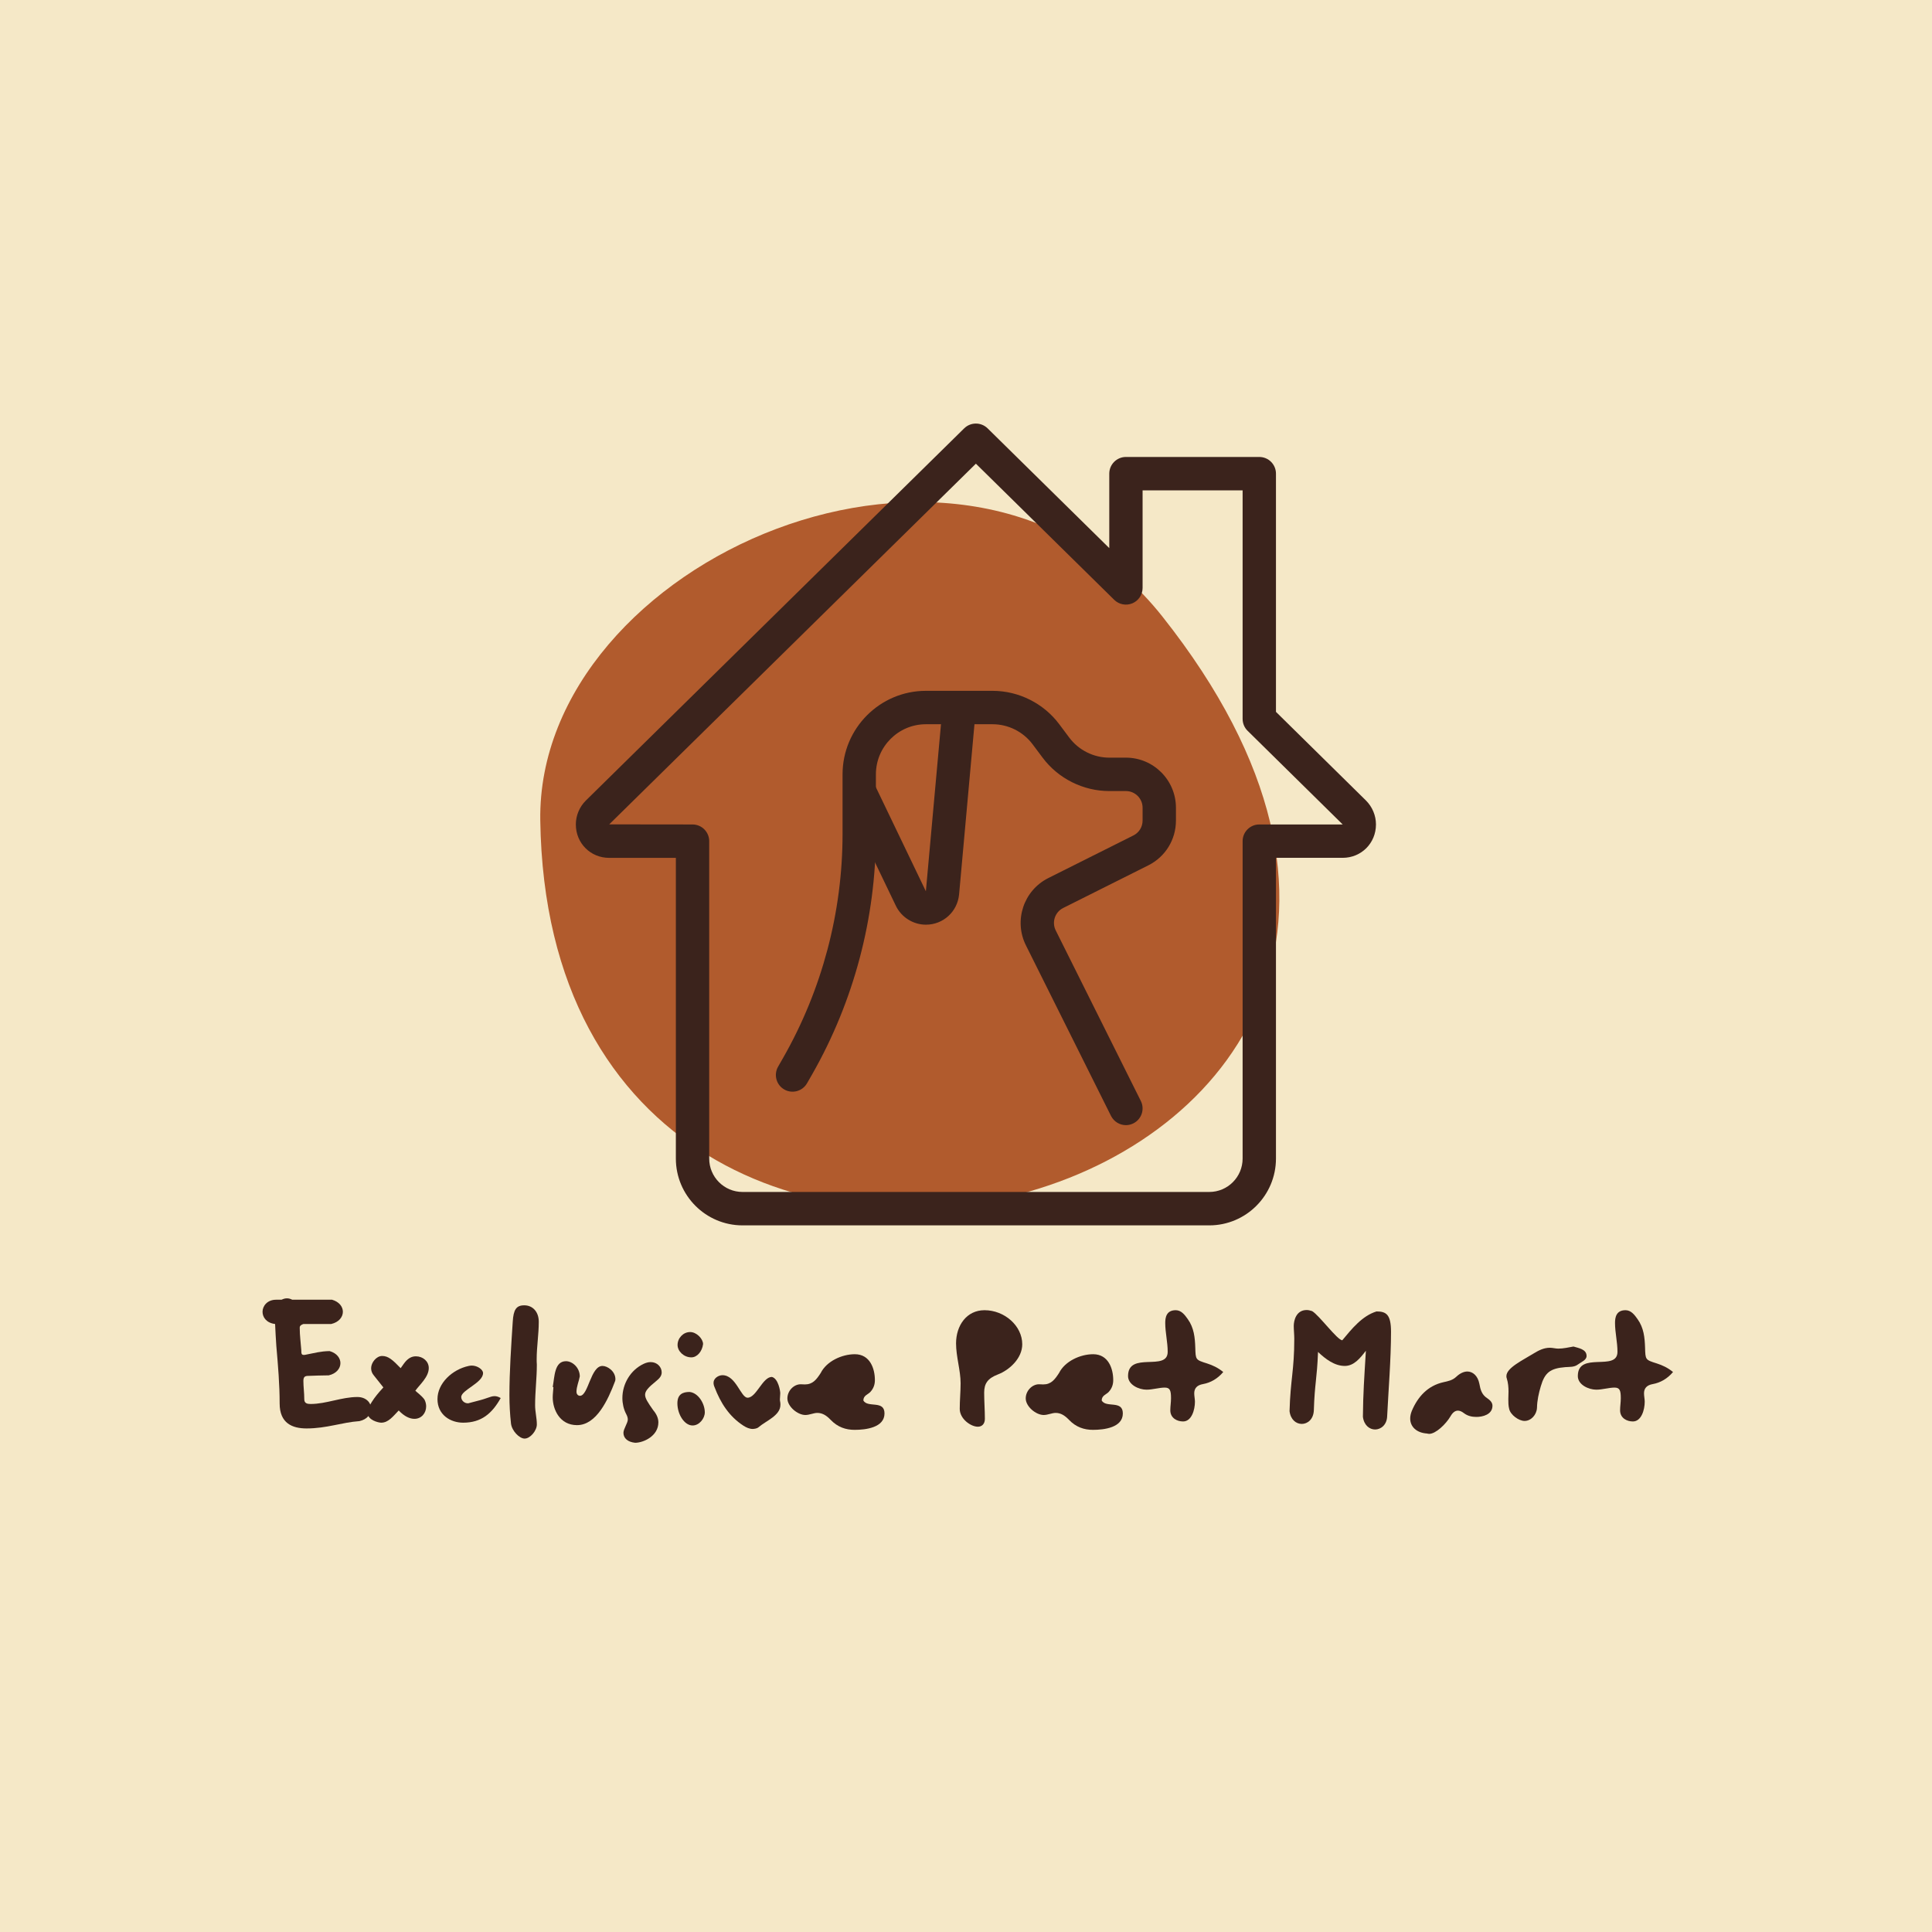
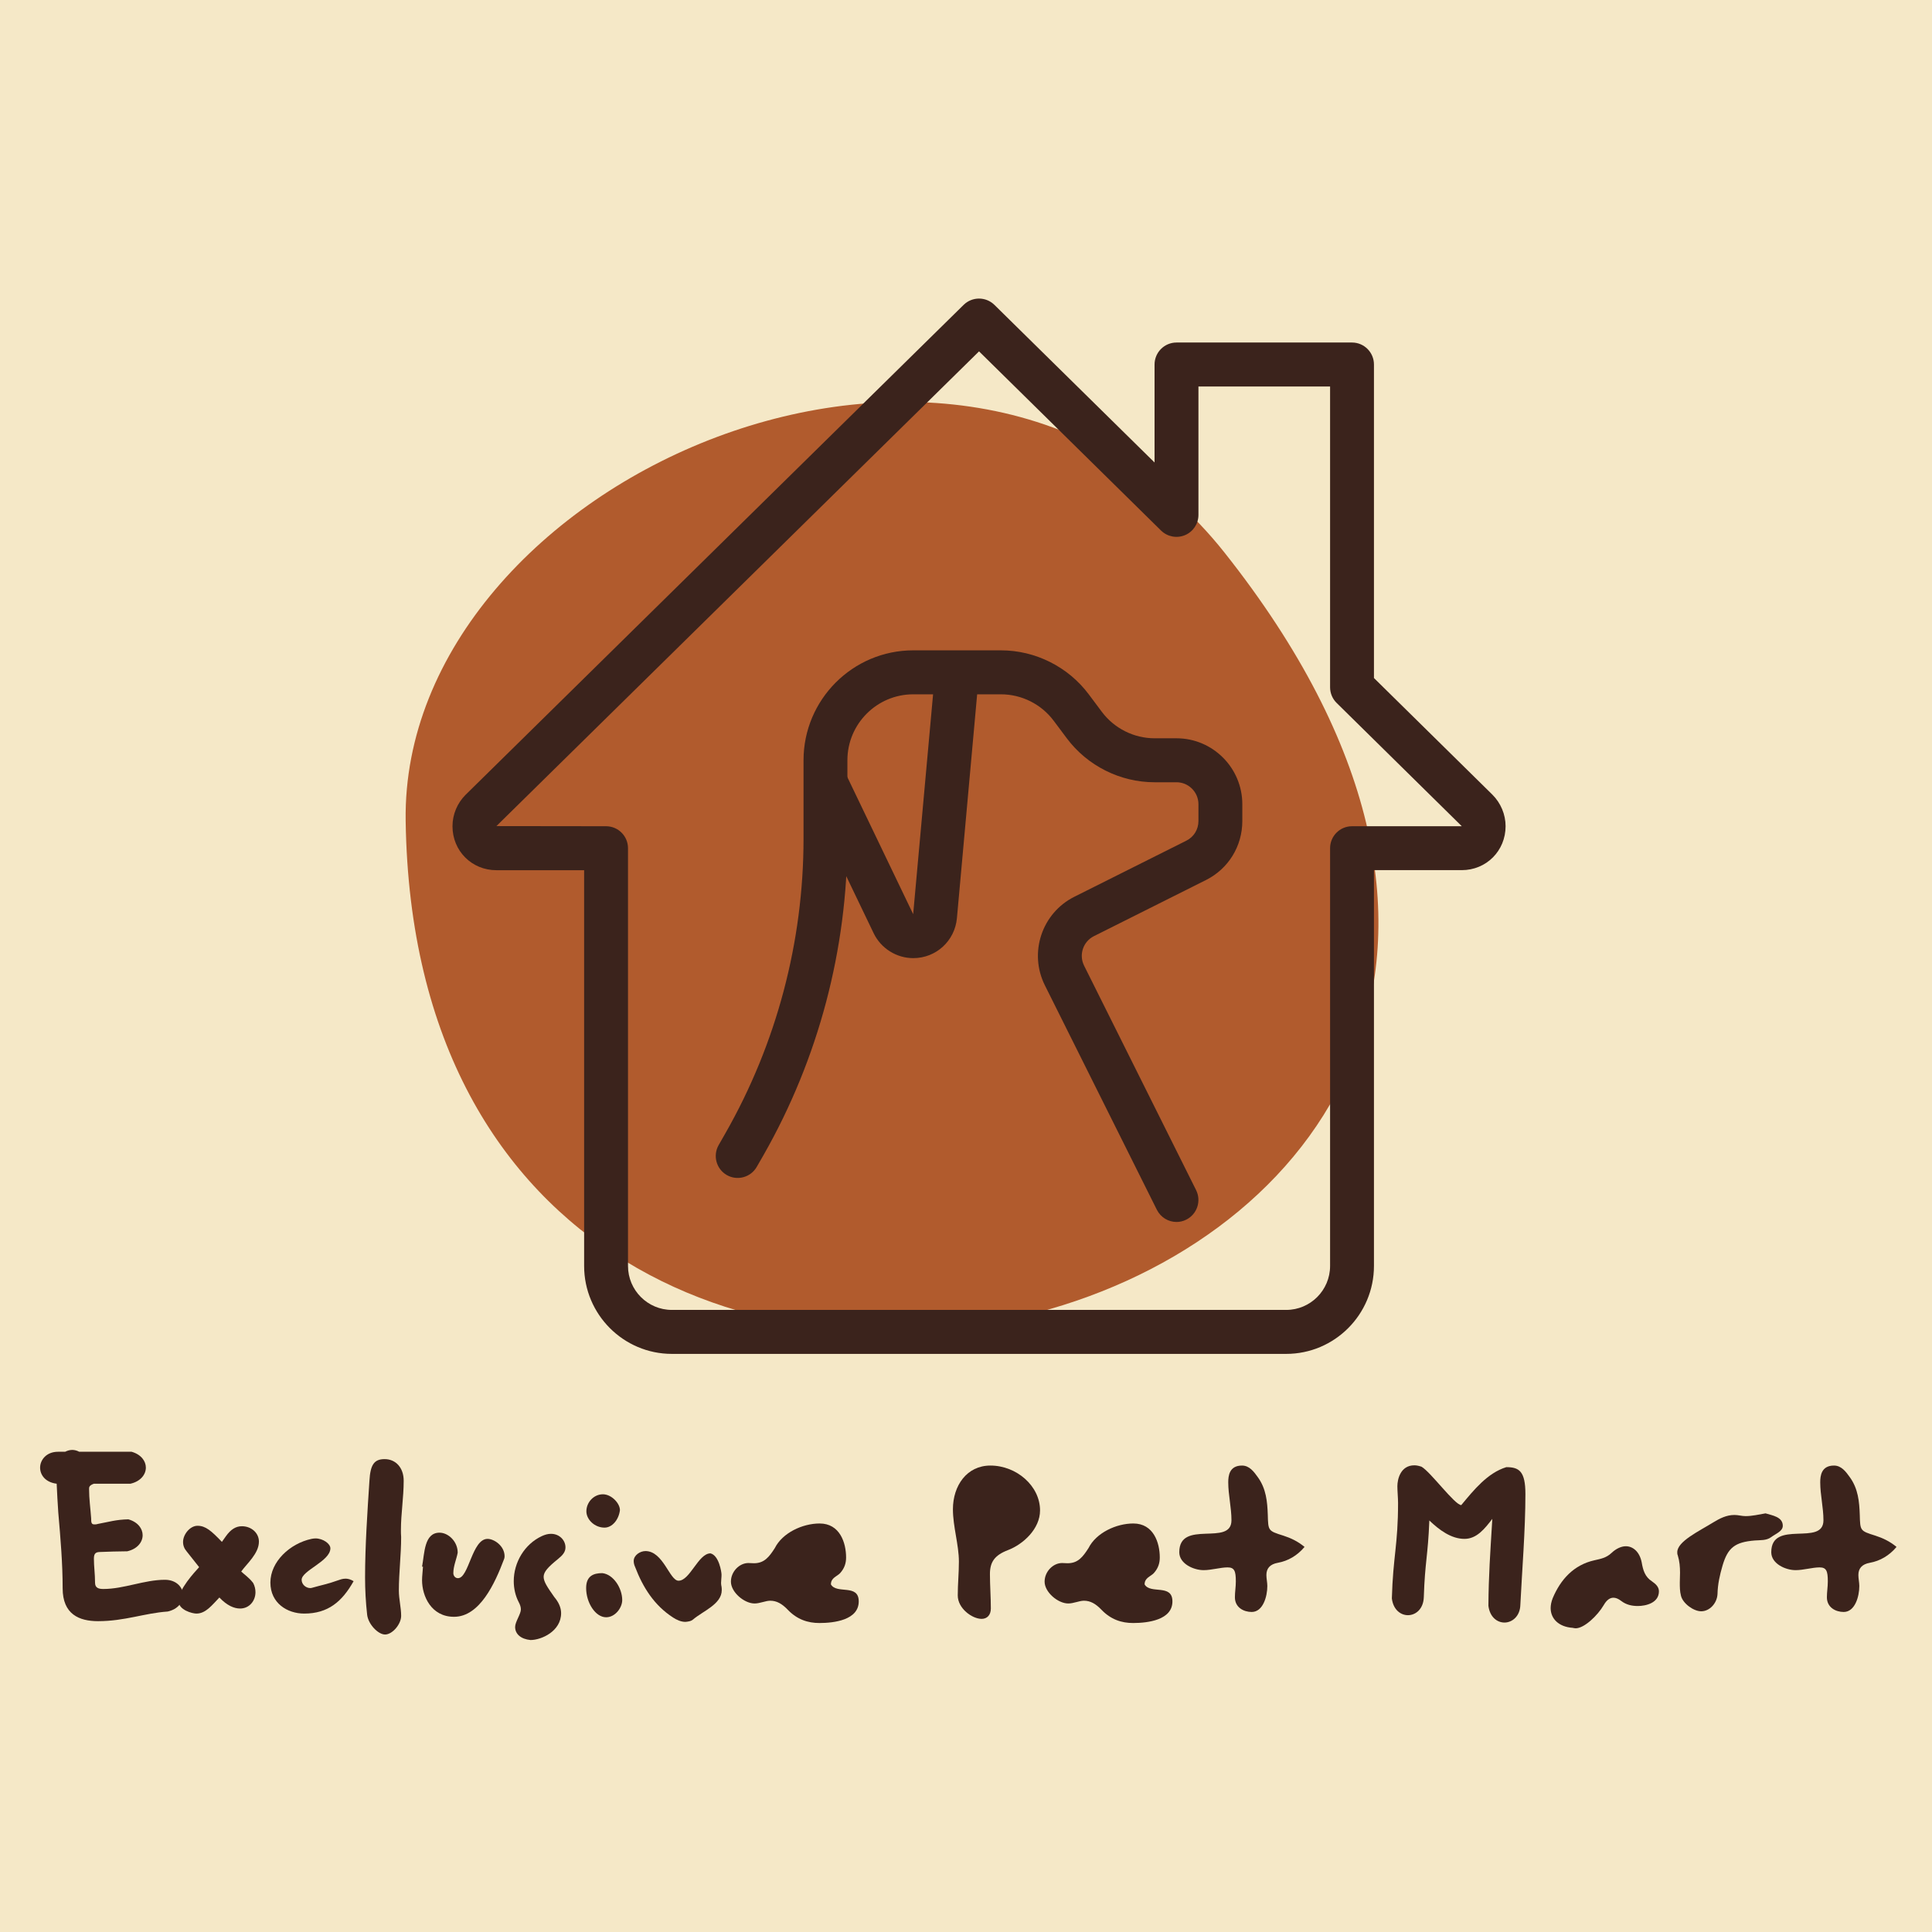
<svg xmlns="http://www.w3.org/2000/svg" xmlns:xlink="http://www.w3.org/1999/xlink" width="375pt" height="375pt" viewBox="0 0 375 375" version="1.2">
  <defs>
    <g>
      <symbol overflow="visible" id="glyph0-0">
-         <path style="stroke:none;" d="M 3.355 -15.762 C 3.695 -11.863 4 -8.238 4 -4.578 C 4 -0.746 6.441 0.27 9.223 0.27 C 13.152 0.27 16.07 -0.914 19.492 -1.152 C 21.02 -1.492 21.766 -2.543 21.766 -3.559 C 21.766 -4.68 20.816 -5.832 19.086 -5.832 C 16.035 -5.832 13.051 -4.477 10 -4.477 C 9.355 -4.477 8.781 -4.609 8.781 -5.391 C 8.781 -6.68 8.609 -7.797 8.609 -8.949 C 8.609 -9.762 8.914 -9.934 9.594 -9.934 C 10.949 -10 11.898 -10 13.527 -10.035 C 15.02 -10.375 15.797 -11.391 15.797 -12.406 C 15.797 -13.355 15.121 -14.34 13.695 -14.746 C 11.863 -14.711 10.848 -14.375 9.188 -14.07 C 8.984 -14 8.812 -14 8.68 -14 C 8.238 -14 8.203 -14.273 8.203 -14.914 C 8.102 -16.375 7.898 -17.73 7.898 -19.254 C 7.898 -19.492 7.934 -19.766 8.609 -20 L 14 -20 C 15.492 -20.34 16.273 -21.355 16.273 -22.375 C 16.273 -23.324 15.594 -24.305 14.172 -24.715 L 6.441 -24.715 C 6.137 -24.883 5.762 -24.984 5.426 -24.984 C 5.051 -24.984 4.711 -24.883 4.375 -24.715 L 3.32 -24.715 C 1.559 -24.715 0.68 -23.457 0.68 -22.375 C 0.68 -21.289 1.457 -20.203 3.117 -20 C 3.188 -18.578 3.254 -17.152 3.355 -15.762 Z M 3.355 -15.762 " />
+         <path style="stroke:none;" d="M 4.418 -20.746 C 4.863 -15.617 5.266 -10.844 5.266 -6.023 C 5.266 -0.98 8.477 0.355 12.137 0.355 C 17.312 0.355 21.148 -1.203 25.656 -1.516 C 27.664 -1.965 28.645 -3.348 28.645 -4.684 C 28.645 -6.156 27.395 -7.676 25.121 -7.676 C 21.105 -7.676 17.18 -5.891 13.164 -5.891 C 12.316 -5.891 11.555 -6.066 11.555 -7.094 C 11.555 -8.789 11.332 -10.262 11.332 -11.777 C 11.332 -12.852 11.734 -13.074 12.625 -13.074 C 14.41 -13.164 15.66 -13.164 17.801 -13.207 C 19.766 -13.652 20.793 -14.992 20.793 -16.332 C 20.793 -17.578 19.898 -18.875 18.027 -19.41 C 15.617 -19.363 14.277 -18.918 12.09 -18.516 C 11.824 -18.426 11.602 -18.426 11.422 -18.426 C 10.844 -18.426 10.797 -18.785 10.797 -19.633 C 10.664 -21.551 10.395 -23.336 10.395 -25.344 C 10.395 -25.656 10.441 -26.012 11.332 -26.324 L 18.426 -26.324 C 20.391 -26.77 21.418 -28.109 21.418 -29.449 C 21.418 -30.695 20.523 -31.992 18.648 -32.527 L 8.477 -32.527 C 8.074 -32.75 7.586 -32.883 7.141 -32.883 C 6.648 -32.883 6.203 -32.75 5.754 -32.527 L 4.371 -32.527 C 2.051 -32.527 0.891 -30.875 0.891 -29.449 C 0.891 -28.02 1.918 -26.594 4.105 -26.324 C 4.195 -24.449 4.285 -22.578 4.418 -20.746 Z M 4.418 -20.746 " />
      </symbol>
      <symbol overflow="visible" id="glyph0-1">
-         <path style="stroke:none;" d="M 11.695 -5.355 C 11.086 -6.168 10.305 -6.68 9.934 -7.051 C 10.746 -8.203 12.543 -9.695 12.543 -11.457 C 12.543 -12.746 11.426 -13.73 10.035 -13.73 C 9.152 -13.73 8.406 -13.289 7.66 -12.238 L 7.086 -11.426 C 5.527 -13.051 4.68 -13.797 3.492 -13.797 C 2.371 -13.797 1.355 -12.508 1.355 -11.426 C 1.355 -10.883 1.527 -10.441 1.898 -10 L 3.73 -7.695 C 3.051 -6.949 0.68 -4.406 0.68 -2.746 C 0.68 -1.355 2.746 -0.848 3.32 -0.848 C 4.711 -0.848 5.629 -2.102 6.711 -3.219 C 7.832 -2.035 8.883 -1.594 9.762 -1.594 C 11.121 -1.594 12.035 -2.711 12.035 -4 C 12.035 -4.441 11.934 -4.914 11.695 -5.355 Z M 11.695 -5.355 " />
+         <path style="stroke:none;" d="M 15.395 -7.051 C 14.59 -8.121 13.562 -8.789 13.074 -9.281 C 14.145 -10.797 16.508 -12.762 16.508 -15.082 C 16.508 -16.777 15.035 -18.07 13.207 -18.07 C 12.047 -18.07 11.066 -17.492 10.082 -16.105 L 9.324 -15.035 C 7.273 -17.18 6.156 -18.16 4.594 -18.16 C 3.125 -18.16 1.785 -16.465 1.785 -15.035 C 1.785 -14.324 2.008 -13.742 2.5 -13.164 L 4.906 -10.129 C 4.016 -9.148 0.891 -5.801 0.891 -3.613 C 0.891 -1.785 3.613 -1.117 4.371 -1.117 C 6.203 -1.117 7.406 -2.766 8.836 -4.238 C 10.309 -2.676 11.691 -2.098 12.852 -2.098 C 14.633 -2.098 15.84 -3.57 15.84 -5.266 C 15.84 -5.844 15.707 -6.469 15.395 -7.051 Z M 15.395 -7.051 " />
      </symbol>
      <symbol overflow="visible" id="glyph0-2">
-         <path style="stroke:none;" d="M 13.289 -5.629 C 12.848 -5.898 12.441 -6 12.102 -6 C 11.629 -6 11.223 -5.832 10.812 -5.695 C 9.629 -5.254 8.441 -5.016 7.254 -4.68 C 7.152 -4.645 7.016 -4.609 6.914 -4.609 C 6.238 -4.609 5.629 -5.152 5.629 -5.832 C 5.629 -7.188 9.863 -8.578 9.863 -10.477 C 9.863 -11.152 8.781 -11.934 7.66 -11.934 C 7.457 -11.934 7.289 -11.898 7.086 -11.863 C 3.898 -11.188 1.016 -8.508 1.016 -5.426 C 1.016 -2.371 3.527 -0.848 6 -0.848 C 9.527 -0.848 11.594 -2.609 13.289 -5.629 Z M 13.289 -5.629 " />
+         <path style="stroke:none;" d="M 17.492 -7.406 C 16.91 -7.762 16.375 -7.898 15.93 -7.898 C 15.305 -7.898 14.77 -7.676 14.234 -7.496 C 12.672 -6.914 11.109 -6.602 9.547 -6.156 C 9.414 -6.113 9.234 -6.066 9.102 -6.066 C 8.211 -6.066 7.406 -6.781 7.406 -7.676 C 7.406 -9.461 12.984 -11.289 12.984 -13.785 C 12.984 -14.68 11.555 -15.707 10.082 -15.707 C 9.816 -15.707 9.594 -15.66 9.324 -15.617 C 5.133 -14.723 1.34 -11.199 1.34 -7.141 C 1.34 -3.125 4.641 -1.117 7.898 -1.117 C 12.539 -1.117 15.258 -3.438 17.492 -7.406 Z M 17.492 -7.406 " />
      </symbol>
      <symbol overflow="visible" id="glyph0-3">
-         <path style="stroke:none;" d="M 7.016 -12.137 C 6.984 -12.477 6.984 -12.848 6.984 -13.188 C 6.984 -15.559 7.391 -17.969 7.391 -20.441 C 7.391 -22.34 6.238 -23.629 4.578 -23.629 C 3.016 -23.629 2.477 -22.781 2.34 -20.441 C 2.035 -15.797 1.695 -10.781 1.695 -6.168 C 1.695 -4.34 1.797 -2.508 2 -0.68 C 2.168 0.746 3.629 2.238 4.645 2.238 C 5.73 2.238 7.016 0.711 7.016 -0.508 C 7.016 -1.73 6.68 -2.984 6.68 -4.238 C 6.68 -6.883 7.016 -9.492 7.016 -12.137 Z M 7.016 -12.137 " />
+         <path style="stroke:none;" d="M 9.234 -15.973 C 9.191 -16.418 9.191 -16.91 9.191 -17.355 C 9.191 -20.48 9.727 -23.648 9.727 -26.906 C 9.727 -29.402 8.211 -31.098 6.023 -31.098 C 3.973 -31.098 3.258 -29.984 3.078 -26.906 C 2.676 -20.793 2.23 -14.188 2.23 -8.121 C 2.23 -5.711 2.363 -3.301 2.633 -0.891 C 2.855 0.98 4.773 2.945 6.113 2.945 C 7.539 2.945 9.234 0.938 9.234 -0.668 C 9.234 -2.277 8.789 -3.926 8.789 -5.578 C 8.789 -9.059 9.234 -12.492 9.234 -15.973 Z M 9.234 -15.973 " />
      </symbol>
      <symbol overflow="visible" id="glyph0-4">
-         <path style="stroke:none;" d="M 1.695 -7.762 C 1.797 -7.762 1.832 -7.762 1.832 -7.762 C 1.797 -7.086 1.695 -6.406 1.695 -5.762 C 1.695 -3.426 3.051 -0.371 6.406 -0.371 C 10.203 -0.371 12.441 -5.324 13.762 -8.812 C 13.832 -8.949 13.863 -9.117 13.863 -9.289 C 13.863 -10.848 12.305 -11.863 11.355 -11.863 C 9.051 -11.863 8.609 -6.066 6.984 -6.066 C 6.543 -6.066 6.305 -6.477 6.305 -6.812 C 6.305 -7.863 6.781 -8.883 6.949 -9.832 C 6.949 -11.492 5.559 -12.781 4.27 -12.781 C 2 -12.781 2.066 -9.762 1.695 -7.762 Z M 1.695 -7.762 " />
+         <path style="stroke:none;" d="M 2.23 -10.219 C 2.363 -10.219 2.41 -10.219 2.41 -10.219 C 2.363 -9.324 2.23 -8.434 2.23 -7.586 C 2.23 -4.508 4.016 -0.492 8.434 -0.492 C 13.43 -0.492 16.375 -7.004 18.113 -11.602 C 18.203 -11.777 18.25 -12.004 18.25 -12.227 C 18.25 -14.277 16.195 -15.617 14.945 -15.617 C 11.914 -15.617 11.332 -7.988 9.191 -7.988 C 8.609 -7.988 8.301 -8.523 8.301 -8.969 C 8.301 -10.352 8.922 -11.691 9.148 -12.938 C 9.148 -15.125 7.316 -16.82 5.621 -16.82 C 2.633 -16.82 2.723 -12.852 2.23 -10.219 Z M 2.23 -10.219 " />
      </symbol>
      <symbol overflow="visible" id="glyph0-5">
-         <path style="stroke:none;" d="M 3.832 3.051 C 5.426 3.051 8.34 1.762 8.34 -0.914 C 8.34 -1.73 7.965 -2.543 7.355 -3.254 C 6.305 -4.746 5.762 -5.559 5.762 -6.273 C 5.762 -7.016 6.441 -7.73 7.863 -8.883 C 8.578 -9.457 8.984 -9.934 8.984 -10.609 C 8.984 -11.66 8.102 -12.609 6.848 -12.609 C 6.375 -12.609 5.934 -12.477 5.492 -12.273 C 2.949 -11.086 1.355 -8.406 1.355 -5.629 C 1.355 -4.578 1.594 -3.492 2.066 -2.578 C 2.305 -2.137 2.406 -1.797 2.406 -1.457 C 2.406 -0.781 1.559 0.371 1.559 1.117 C 1.559 2.168 2.406 2.914 3.832 3.051 Z M 3.832 3.051 " />
+         <path style="stroke:none;" d="M 5.043 4.016 C 7.141 4.016 10.977 2.32 10.977 -1.203 C 10.977 -2.277 10.484 -3.348 9.684 -4.285 C 8.301 -6.246 7.586 -7.316 7.586 -8.254 C 7.586 -9.234 8.477 -10.172 10.352 -11.691 C 11.289 -12.449 11.824 -13.074 11.824 -13.965 C 11.824 -15.348 10.664 -16.598 9.012 -16.598 C 8.387 -16.598 7.809 -16.418 7.227 -16.152 C 3.883 -14.59 1.785 -11.066 1.785 -7.406 C 1.785 -6.023 2.098 -4.594 2.723 -3.391 C 3.035 -2.812 3.168 -2.363 3.168 -1.918 C 3.168 -1.027 2.051 0.492 2.051 1.473 C 2.051 2.855 3.168 3.836 5.043 4.016 Z M 5.043 4.016 " />
      </symbol>
      <symbol overflow="visible" id="glyph0-6">
-         <path style="stroke:none;" d="M 4.066 -6.812 C 2.746 -6.812 1.695 -6.375 1.695 -4.609 C 1.695 -2.477 3.051 -0.305 4.645 -0.305 C 5.965 -0.305 7.016 -1.695 7.016 -2.848 C 7.016 -4.578 5.73 -6.645 4.066 -6.812 Z M 6.68 -16.102 C 6.68 -17.121 5.426 -18.441 4.168 -18.441 C 2.812 -18.441 1.73 -17.254 1.73 -15.934 C 1.73 -14.711 2.949 -13.527 4.406 -13.527 C 5.527 -13.527 6.508 -14.68 6.68 -16.102 Z M 6.68 -16.102 " />
+         <path style="stroke:none;" d="M 5.355 -8.969 C 3.613 -8.969 2.23 -8.387 2.23 -6.066 C 2.23 -3.258 4.016 -0.402 6.113 -0.402 C 7.852 -0.402 9.234 -2.23 9.234 -3.746 C 9.234 -6.023 7.539 -8.746 5.355 -8.969 Z M 8.789 -21.195 C 8.789 -22.531 7.141 -24.273 5.488 -24.273 C 3.703 -24.273 2.277 -22.711 2.277 -20.969 C 2.277 -19.363 3.883 -17.801 5.801 -17.801 C 7.273 -17.801 8.566 -19.32 8.789 -21.195 Z M 8.789 -21.195 " />
      </symbol>
      <symbol overflow="visible" id="glyph0-7">
-         <path style="stroke:none;" d="M 13.629 -4.812 C 13.594 -4.984 13.559 -5.152 13.559 -5.355 C 13.559 -5.73 13.629 -6.137 13.629 -6.578 C 13.629 -6.984 13.254 -9.426 12 -9.73 C 10.203 -9.73 8.984 -5.695 7.289 -5.695 C 5.965 -5.695 5.051 -10.066 2.406 -10.066 C 1.629 -10.066 0.68 -9.457 0.68 -8.609 C 0.68 -8.305 0.746 -8.035 0.883 -7.73 C 2.035 -4.711 3.695 -2.066 6.477 -0.27 C 7.051 0.102 7.66 0.371 8.305 0.371 C 8.645 0.34 9.117 0.305 9.457 0 C 10.883 -1.219 13.66 -2.238 13.66 -4.305 C 13.66 -4.477 13.66 -4.609 13.629 -4.812 Z M 13.629 -4.812 " />
+         <path style="stroke:none;" d="M 17.938 -6.336 C 17.891 -6.559 17.848 -6.781 17.848 -7.051 C 17.848 -7.539 17.938 -8.074 17.938 -8.656 C 17.938 -9.191 17.445 -12.402 15.793 -12.805 C 13.43 -12.805 11.824 -7.496 9.594 -7.496 C 7.852 -7.496 6.648 -13.25 3.168 -13.25 C 2.141 -13.25 0.891 -12.449 0.891 -11.332 C 0.891 -10.93 0.98 -10.574 1.16 -10.172 C 2.676 -6.203 4.863 -2.723 8.523 -0.355 C 9.281 0.133 10.082 0.492 10.93 0.492 C 11.379 0.445 12.004 0.402 12.449 0 C 14.324 -1.605 17.98 -2.945 17.98 -5.668 C 17.98 -5.891 17.98 -6.066 17.938 -6.336 Z M 17.938 -6.336 " />
      </symbol>
      <symbol overflow="visible" id="glyph0-8">
-         <path style="stroke:none;" d="M 14.746 -5.152 C 14.746 -6.137 15.629 -6.305 16.102 -6.812 C 16.781 -7.559 16.984 -8.34 16.984 -9.117 C 16.984 -11.289 16.07 -14.137 13.086 -14.137 C 10.543 -14.137 7.594 -12.746 6.477 -10.508 C 5.629 -9.188 4.914 -8.273 3.391 -8.273 C 3.152 -8.273 2.848 -8.305 2.578 -8.305 C 1.254 -8.305 0 -7.051 0 -5.559 C 0 -4 1.965 -2.34 3.492 -2.34 C 4.27 -2.34 5.117 -2.746 5.797 -2.746 C 6.746 -2.746 7.527 -2.305 8.375 -1.422 C 9.762 0.035 11.355 0.543 13.051 0.543 C 15.223 0.543 18.848 0.102 18.848 -2.645 C 18.848 -5.289 15.594 -3.66 14.746 -5.152 Z M 14.746 -5.152 " />
+         <path style="stroke:none;" d="M 19.41 -6.781 C 19.41 -8.074 20.57 -8.301 21.195 -8.969 C 22.086 -9.949 22.355 -10.977 22.355 -12.004 C 22.355 -14.859 21.148 -18.605 17.223 -18.605 C 13.875 -18.605 9.996 -16.777 8.523 -13.832 C 7.406 -12.09 6.469 -10.887 4.461 -10.887 C 4.148 -10.887 3.746 -10.93 3.391 -10.93 C 1.652 -10.93 0 -9.281 0 -7.316 C 0 -5.266 2.586 -3.078 4.594 -3.078 C 5.621 -3.078 6.738 -3.613 7.629 -3.613 C 8.879 -3.613 9.906 -3.035 11.02 -1.875 C 12.852 0.043 14.945 0.715 17.18 0.715 C 20.035 0.715 24.809 0.133 24.809 -3.48 C 24.809 -6.961 20.523 -4.82 19.41 -6.781 Z M 19.41 -6.781 " />
      </symbol>
      <symbol overflow="visible" id="glyph0-9">
        <path style="stroke:none;" d="" />
      </symbol>
      <symbol overflow="visible" id="glyph0-10">
-         <path style="stroke:none;" d="M 8.238 -22.68 C 4.746 -22.68 2.711 -19.695 2.711 -16.238 C 2.711 -13.66 3.594 -10.984 3.594 -8.508 C 3.594 -6.848 3.426 -5.188 3.426 -3.527 C 3.426 -1.594 5.559 -0.066 6.949 -0.066 C 7.73 -0.066 8.305 -0.609 8.305 -1.594 C 8.305 -3.254 8.168 -5.051 8.168 -6.68 C 8.168 -8.477 8.883 -9.457 10.812 -10.203 C 13.051 -11.051 15.559 -13.324 15.559 -16.07 C 15.559 -19.66 12.102 -22.68 8.238 -22.68 Z M 8.238 -22.68 " />
+         <path style="stroke:none;" d="M 10.844 -29.848 C 6.246 -29.848 3.57 -25.922 3.57 -21.371 C 3.57 -17.98 4.73 -14.457 4.73 -11.199 C 4.73 -9.012 4.508 -6.828 4.508 -4.641 C 4.508 -2.098 7.316 -0.09 9.148 -0.09 C 10.172 -0.09 10.93 -0.805 10.93 -2.098 C 10.93 -4.285 10.754 -6.648 10.754 -8.789 C 10.754 -11.156 11.691 -12.449 14.234 -13.43 C 17.18 -14.547 20.48 -17.535 20.48 -21.148 C 20.48 -25.879 15.93 -29.848 10.844 -29.848 Z M 10.844 -29.848 " />
      </symbol>
      <symbol overflow="visible" id="glyph0-11">
-         <path style="stroke:none;" d="M 18.477 -10.68 C 17.457 -11.527 16.406 -12 15.355 -12.34 C 13.086 -13.051 13.121 -13.051 13.051 -15.426 C 12.984 -17.355 12.812 -19.254 11.594 -20.949 C 11.016 -21.766 10.34 -22.68 9.254 -22.68 C 7.391 -22.68 7.219 -21.188 7.219 -20.203 C 7.219 -18.375 7.695 -16.477 7.695 -14.609 C 7.695 -10.68 0 -14.812 0 -9.898 C 0 -8.203 2.102 -7.254 3.594 -7.254 C 4.746 -7.254 6.066 -7.66 7.117 -7.66 C 8.137 -7.66 8.34 -7.117 8.34 -5.594 C 8.34 -4.781 8.203 -4.035 8.203 -3.254 C 8.203 -1.73 9.527 -1.086 10.68 -1.086 C 12.34 -1.086 12.984 -3.355 12.984 -4.914 C 12.984 -5.426 12.848 -6 12.848 -6.543 C 12.848 -7.527 13.391 -8.137 14.543 -8.34 C 16.035 -8.609 17.391 -9.391 18.477 -10.68 Z M 18.477 -10.68 " />
+         <path style="stroke:none;" d="M 24.316 -14.055 C 22.977 -15.172 21.594 -15.793 20.211 -16.242 C 17.223 -17.18 17.266 -17.18 17.18 -20.301 C 17.09 -22.844 16.867 -25.344 15.258 -27.574 C 14.5 -28.645 13.609 -29.848 12.18 -29.848 C 9.727 -29.848 9.504 -27.887 9.504 -26.594 C 9.504 -24.184 10.129 -21.684 10.129 -19.23 C 10.129 -14.055 0 -19.5 0 -13.027 C 0 -10.797 2.766 -9.547 4.73 -9.547 C 6.246 -9.547 7.988 -10.082 9.371 -10.082 C 10.707 -10.082 10.977 -9.371 10.977 -7.363 C 10.977 -6.293 10.797 -5.309 10.797 -4.285 C 10.797 -2.277 12.539 -1.43 14.055 -1.43 C 16.242 -1.43 17.09 -4.418 17.09 -6.469 C 17.09 -7.141 16.91 -7.898 16.91 -8.609 C 16.91 -9.906 17.625 -10.707 19.141 -10.977 C 21.105 -11.332 22.891 -12.359 24.316 -14.055 Z M 24.316 -14.055 " />
      </symbol>
      <symbol overflow="visible" id="glyph0-12">
-         <path style="stroke:none;" d="M 7.426 -3.254 C 7.594 -8.543 8.035 -9.289 8.238 -14.578 C 9.695 -13.188 11.457 -11.863 13.426 -11.863 C 15.223 -11.863 16.406 -13.355 17.527 -14.812 L 17.492 -14.238 C 17.223 -9.73 16.984 -6.543 16.949 -2 C 17.152 -0.34 18.238 0.473 19.324 0.473 C 20.406 0.473 21.629 -0.406 21.66 -2.168 C 21.898 -6.984 22.406 -13.188 22.406 -18.477 C 22.406 -21.832 21.492 -22.441 19.594 -22.441 C 16.812 -21.594 14.781 -19.051 12.949 -16.848 C 12 -16.848 8.441 -21.73 7.086 -22.508 C 6.68 -22.645 6.34 -22.715 6.035 -22.715 C 4 -22.715 3.527 -20.68 3.527 -19.629 C 3.527 -18.883 3.629 -17.934 3.629 -17.152 C 3.629 -10.984 2.883 -9.254 2.711 -3.086 C 2.914 -1.422 4 -0.609 5.086 -0.609 C 6.203 -0.609 7.355 -1.492 7.426 -3.254 Z M 7.426 -3.254 " />
+         <path style="stroke:none;" d="M 9.77 -4.285 C 9.996 -11.242 10.574 -12.227 10.844 -19.188 C 12.762 -17.355 15.082 -15.617 17.668 -15.617 C 20.035 -15.617 21.594 -17.578 23.066 -19.5 L 23.023 -18.738 C 22.664 -12.805 22.355 -8.609 22.309 -2.633 C 22.578 -0.445 24.004 0.625 25.434 0.625 C 26.859 0.625 28.465 -0.535 28.512 -2.855 C 28.824 -9.191 29.492 -17.355 29.492 -24.316 C 29.492 -28.734 28.289 -29.539 25.789 -29.539 C 22.129 -28.422 19.453 -25.074 17.043 -22.176 C 15.793 -22.176 11.109 -28.602 9.324 -29.625 C 8.789 -29.805 8.344 -29.895 7.941 -29.895 C 5.266 -29.895 4.641 -27.219 4.641 -25.832 C 4.641 -24.852 4.773 -23.602 4.773 -22.578 C 4.773 -14.457 3.793 -12.18 3.57 -4.059 C 3.836 -1.875 5.266 -0.805 6.691 -0.805 C 8.164 -0.805 9.684 -1.965 9.77 -4.285 Z M 9.77 -4.285 " />
      </symbol>
      <symbol overflow="visible" id="glyph0-13">
-         <path style="stroke:none;" d="M 4.27 1.254 C 4.406 1.289 4.578 1.32 4.711 1.32 C 5.965 1.32 7.934 -0.543 8.848 -2.102 C 9.254 -2.812 9.73 -3.188 10.273 -3.188 C 10.609 -3.188 10.984 -3.051 11.426 -2.711 C 12.172 -2.137 13.02 -1.965 13.863 -1.965 C 15.051 -1.965 16.984 -2.406 16.984 -4.137 C 16.984 -4.781 16.508 -5.219 15.969 -5.594 C 14.914 -6.273 14.645 -7.254 14.441 -8.406 C 14.137 -9.965 13.152 -10.781 12.102 -10.781 C 11.457 -10.781 10.68 -10.441 10 -9.797 C 9.223 -9.051 8.375 -8.914 7.492 -8.711 C 4.406 -8.035 2.477 -5.863 1.32 -3.117 C 1.117 -2.609 1.016 -2.102 1.016 -1.66 C 1.016 -0.066 2.238 1.117 4.27 1.254 Z M 4.27 1.254 " />
+         <path style="stroke:none;" d="M 5.621 1.652 C 5.801 1.695 6.023 1.738 6.203 1.738 C 7.852 1.738 10.441 -0.715 11.645 -2.766 C 12.18 -3.703 12.805 -4.195 13.52 -4.195 C 13.965 -4.195 14.457 -4.016 15.035 -3.57 C 16.02 -2.812 17.133 -2.586 18.25 -2.586 C 19.809 -2.586 22.355 -3.168 22.355 -5.445 C 22.355 -6.293 21.73 -6.871 21.016 -7.363 C 19.633 -8.254 19.273 -9.547 19.008 -11.066 C 18.605 -13.117 17.312 -14.188 15.93 -14.188 C 15.082 -14.188 14.055 -13.742 13.164 -12.895 C 12.137 -11.914 11.02 -11.734 9.859 -11.469 C 5.801 -10.574 3.258 -7.719 1.738 -4.105 C 1.473 -3.438 1.34 -2.766 1.34 -2.188 C 1.34 -0.09 2.945 1.473 5.621 1.652 Z M 5.621 1.652 " />
      </symbol>
      <symbol overflow="visible" id="glyph0-14">
-         <path style="stroke:none;" d="M 14.711 -15.629 C 13.73 -15.457 12.746 -15.223 11.762 -15.223 C 11.223 -15.223 10.68 -15.391 10.137 -15.391 C 8.949 -15.391 7.965 -14.883 7.016 -14.305 C 4.883 -12.984 1.695 -11.492 1.695 -9.898 C 1.695 -9.73 1.695 -9.594 1.762 -9.457 C 2.035 -8.578 2.102 -7.73 2.102 -6.883 C 2.102 -6.406 2.066 -5.898 2.066 -5.426 C 2.066 -4.781 2.066 -4.137 2.238 -3.492 C 2.508 -2.34 4.102 -1.188 5.219 -1.188 C 6.477 -1.188 7.559 -2.371 7.629 -3.73 C 7.66 -5.188 7.965 -6.543 8.375 -7.934 C 9.152 -10.578 10.203 -11.391 13.121 -11.629 C 13.934 -11.695 14.848 -11.594 15.559 -12.137 C 16.238 -12.645 17.254 -12.984 17.254 -13.797 C 17.254 -15.121 15.695 -15.324 14.711 -15.629 Z M 14.711 -15.629 " />
+         <path style="stroke:none;" d="M 19.363 -20.57 C 18.07 -20.348 16.777 -20.035 15.484 -20.035 C 14.77 -20.035 14.055 -20.258 13.34 -20.258 C 11.777 -20.258 10.484 -19.586 9.234 -18.828 C 6.426 -17.09 2.23 -15.125 2.23 -13.027 C 2.23 -12.805 2.23 -12.625 2.32 -12.449 C 2.676 -11.289 2.766 -10.172 2.766 -9.059 C 2.766 -8.434 2.723 -7.762 2.723 -7.141 C 2.723 -6.293 2.723 -5.445 2.945 -4.594 C 3.301 -3.078 5.398 -1.562 6.871 -1.562 C 8.523 -1.562 9.949 -3.125 10.039 -4.906 C 10.082 -6.828 10.484 -8.609 11.02 -10.441 C 12.047 -13.922 13.43 -14.992 17.266 -15.305 C 18.34 -15.395 19.543 -15.258 20.48 -15.973 C 21.371 -16.641 22.711 -17.09 22.711 -18.16 C 22.711 -19.898 20.656 -20.168 19.363 -20.57 Z M 19.363 -20.57 " />
      </symbol>
    </g>
-     <clipPath id="clip1">
-       <path d="M 104.004 97 L 249 97 L 249 235 L 104.004 235 Z M 104.004 97 " />
-     </clipPath>
  </defs>
  <g id="surface1">
    <rect x="0" y="0" width="375" height="375" style="fill:rgb(100%,100%,100%);fill-opacity:1;stroke:none;" />
    <rect x="0" y="0" width="375" height="375" style="fill:rgb(100%,100%,100%);fill-opacity:1;stroke:none;" />
    <rect x="0" y="0" width="375" height="375" style="fill:rgb(96.078%,90.979%,78.04%);fill-opacity:1;stroke:none;" />
-     <g clip-path="url(#clip1)" clip-rule="nonzero">
-       <path style=" stroke:none;fill-rule:nonzero;fill:rgb(69.409%,35.689%,17.65%);fill-opacity:1;" d="M 225.629 119.68 C 187.645 71.73 104.137 109.004 104.867 159.23 C 106.77 289.715 316.152 233.926 225.629 119.68 Z M 225.629 119.68 " />
-     </g>
-     <path style=" stroke:none;fill-rule:nonzero;fill:rgb(23.14%,13.73%,10.979%);fill-opacity:1;" d="M 234.719 237.844 L 144.125 237.844 C 136.988 237.844 131.184 232.027 131.184 224.875 L 131.184 166.512 L 118.242 166.512 C 114.613 166.512 111.77 163.664 111.77 160.027 C 111.77 158.297 112.477 156.609 113.707 155.391 L 187.152 83.137 C 188.414 81.906 190.426 81.906 191.688 83.137 L 215.309 106.387 L 215.309 91.938 C 215.309 90.148 216.758 88.695 218.543 88.695 L 244.426 88.695 C 246.215 88.695 247.664 90.148 247.664 91.938 L 247.664 138.172 L 265.133 155.379 C 266.363 156.602 267.074 158.297 267.074 160.02 C 267.074 163.66 264.234 166.504 260.605 166.504 L 247.664 166.504 L 247.664 224.867 C 247.664 232.027 241.859 237.844 234.719 237.844 Z M 189.422 90 L 118.25 160.008 L 134.418 160.027 C 136.207 160.027 137.656 161.48 137.656 163.27 L 137.656 224.875 C 137.656 228.453 140.555 231.359 144.125 231.359 L 234.719 231.359 C 238.293 231.359 241.191 228.453 241.191 224.875 L 241.191 163.27 C 241.191 161.48 242.641 160.027 244.426 160.027 L 260.605 160.027 C 260.605 160.02 260.59 160 260.586 159.996 L 242.156 141.844 C 241.539 141.242 241.191 140.402 241.191 139.535 L 241.191 95.18 L 221.777 95.18 L 221.777 114.113 C 221.777 115.426 220.996 116.598 219.793 117.105 C 218.582 117.605 217.203 117.34 216.273 116.43 Z M 189.422 90 " />
-     <path style=" stroke:none;fill-rule:nonzero;fill:rgb(23.14%,13.73%,10.979%);fill-opacity:1;" d="M 218.543 218.391 C 217.359 218.391 216.219 217.727 215.648 216.602 L 199.129 183.488 C 196.734 178.691 198.684 172.836 203.473 170.434 L 219.992 162.16 C 221.098 161.609 221.777 160.5 221.777 159.262 L 221.777 156.785 C 221.777 154.996 220.324 153.543 218.543 153.543 L 215.309 153.543 C 210.242 153.543 205.398 151.117 202.367 147.059 L 200.426 144.465 C 198.598 142.023 195.699 140.574 192.66 140.574 L 179.715 140.574 C 174.363 140.574 170.012 144.938 170.012 150.301 L 170.012 161.855 C 170.012 178.191 165.734 194.324 157.652 208.508 L 156.641 210.266 C 155.754 211.82 153.762 212.352 152.227 211.469 C 150.676 210.582 150.137 208.605 151.023 207.047 L 152.027 205.289 C 159.559 192.082 163.539 177.062 163.539 161.855 L 163.539 150.301 C 163.539 141.363 170.793 134.09 179.715 134.09 L 192.66 134.09 C 197.727 134.09 202.566 136.512 205.602 140.574 L 207.543 143.168 C 209.367 145.605 212.266 147.059 215.309 147.059 L 218.543 147.059 C 223.895 147.059 228.25 151.422 228.25 156.785 L 228.25 159.262 C 228.25 162.973 226.199 166.305 222.887 167.965 L 206.363 176.238 C 204.766 177.035 204.117 178.988 204.914 180.59 L 221.434 213.695 C 222.23 215.297 221.586 217.242 219.984 218.047 C 219.52 218.277 219.027 218.391 218.543 218.391 Z M 218.543 218.391 " />
-     <path style=" stroke:none;fill-rule:nonzero;fill:rgb(23.14%,13.73%,10.979%);fill-opacity:1;" d="M 179.715 179.48 C 177.246 179.48 174.961 178.043 173.887 175.816 L 163.863 154.949 L 169.688 152.137 L 179.711 172.996 L 182.965 137.039 L 189.41 137.621 L 186.16 173.586 C 185.852 176.945 183.09 179.48 179.715 179.48 Z M 179.715 179.48 " />
+     <path style=" stroke:none;fill-rule:nonzero;fill:rgb(69.409%,35.689%,17.65%);fill-opacity:1;" d="M 237.684 107.266 C 187.688 44.156 77.777 93.215 78.738 159.32 C 81.242 331.059 356.828 257.633 237.684 107.266 Z M 237.684 107.266 " />
+     <path style=" stroke:none;fill-rule:nonzero;fill:rgb(23.14%,13.73%,10.979%);fill-opacity:1;" d="M 249.648 262.789 L 130.414 262.789 C 121.02 262.789 113.379 255.133 113.379 245.719 L 113.379 168.906 L 96.344 168.906 C 91.566 168.906 87.828 165.156 87.828 160.371 C 87.828 158.09 88.758 155.871 90.375 154.266 L 187.043 59.172 C 188.703 57.547 191.352 57.547 193.012 59.172 L 224.098 89.77 L 224.098 70.754 C 224.098 68.395 226.008 66.484 228.359 66.484 L 262.426 66.484 C 264.777 66.484 266.684 68.395 266.684 70.754 L 266.684 131.605 L 289.68 154.25 C 291.297 155.863 292.234 158.09 292.234 160.359 C 292.234 165.148 288.496 168.895 283.719 168.895 L 266.684 168.895 L 266.684 245.711 C 266.684 255.133 259.043 262.789 249.648 262.789 Z M 190.031 68.199 L 96.352 160.344 L 117.637 160.371 C 119.988 160.371 121.895 162.281 121.895 164.637 L 121.895 245.719 C 121.895 250.43 125.711 254.254 130.414 254.254 L 249.648 254.254 C 254.352 254.254 258.168 250.43 258.168 245.719 L 258.168 164.637 C 258.168 162.281 260.074 160.371 262.426 160.371 L 283.719 160.371 C 283.719 160.359 283.699 160.336 283.691 160.328 L 259.438 136.438 C 258.629 135.645 258.168 134.543 258.168 133.398 L 258.168 75.02 L 232.617 75.02 L 232.617 99.941 C 232.617 101.664 231.586 103.211 230 103.875 C 228.41 104.535 226.594 104.184 225.367 102.988 Z M 190.031 68.199 " />
+     <path style=" stroke:none;fill-rule:nonzero;fill:rgb(23.14%,13.73%,10.979%);fill-opacity:1;" d="M 228.359 237.184 C 226.801 237.184 225.301 236.312 224.551 234.828 L 202.809 191.25 C 199.656 184.934 202.219 177.227 208.523 174.066 L 230.266 163.176 C 231.723 162.453 232.617 160.992 232.617 159.363 L 232.617 156.102 C 232.617 153.746 230.699 151.836 228.359 151.836 L 224.098 151.836 C 217.43 151.836 211.059 148.641 207.066 143.301 L 204.512 139.887 C 202.109 136.676 198.293 134.766 194.289 134.766 L 177.258 134.766 C 170.211 134.766 164.48 140.508 164.48 147.566 L 164.48 162.777 C 164.48 184.277 158.852 205.512 148.215 224.176 L 146.883 226.488 C 145.719 228.539 143.094 229.238 141.074 228.078 C 139.031 226.906 138.324 224.305 139.492 222.258 L 140.812 219.945 C 150.727 202.559 155.965 182.789 155.965 162.777 L 155.965 147.566 C 155.965 135.805 165.512 126.23 177.258 126.23 L 194.289 126.23 C 200.957 126.23 207.328 129.422 211.324 134.766 L 213.879 138.18 C 216.281 141.387 220.098 143.301 224.098 143.301 L 228.359 143.301 C 235.402 143.301 241.133 149.043 241.133 156.102 L 241.133 159.363 C 241.133 164.246 238.434 168.633 234.074 170.816 L 212.328 181.707 C 210.227 182.758 209.375 185.324 210.422 187.434 L 232.164 231.004 C 233.211 233.113 232.359 235.672 230.258 236.73 C 229.645 237.039 228.996 237.184 228.359 237.184 Z M 228.359 237.184 " />
+     <path style=" stroke:none;fill-rule:nonzero;fill:rgb(23.14%,13.73%,10.979%);fill-opacity:1;" d="M 177.258 185.973 C 174.004 185.973 170.996 184.078 169.582 181.152 L 156.391 153.688 L 164.055 149.98 L 177.246 177.438 L 181.531 130.113 L 190.016 130.883 L 185.738 178.215 C 185.328 182.637 181.691 185.973 177.258 185.973 Z M 177.258 185.973 " />
    <g style="fill:rgb(23.14%,13.73%,10.979%);fill-opacity:1;">
-       <use xlink:href="#glyph0-0" x="50.279" y="276.99" />
+       <use xlink:href="#glyph0-0" x="6.894" y="314.312" />
    </g>
    <g style="fill:rgb(23.14%,13.73%,10.979%);fill-opacity:1;">
-       <use xlink:href="#glyph0-1" x="70.681" y="276.99" />
+       <use xlink:href="#glyph0-1" x="33.747" y="314.312" />
    </g>
    <g style="fill:rgb(23.14%,13.73%,10.979%);fill-opacity:1;">
-       <use xlink:href="#glyph0-2" x="83.898" y="276.99" />
+       <use xlink:href="#glyph0-2" x="51.143" y="314.312" />
    </g>
    <g style="fill:rgb(23.14%,13.73%,10.979%);fill-opacity:1;">
-       <use xlink:href="#glyph0-3" x="97.184" y="276.99" />
+       <use xlink:href="#glyph0-3" x="68.629" y="314.312" />
    </g>
    <g style="fill:rgb(23.14%,13.73%,10.979%);fill-opacity:1;">
-       <use xlink:href="#glyph0-4" x="105.588" y="276.99" />
+       <use xlink:href="#glyph0-4" x="79.691" y="314.312" />
    </g>
    <g style="fill:rgb(23.14%,13.73%,10.979%);fill-opacity:1;">
-       <use xlink:href="#glyph0-5" x="119.45" y="276.99" />
+       <use xlink:href="#glyph0-5" x="97.934" y="314.312" />
    </g>
    <g style="fill:rgb(23.14%,13.73%,10.979%);fill-opacity:1;">
-       <use xlink:href="#glyph0-6" x="129.786" y="276.99" />
+       <use xlink:href="#glyph0-6" x="111.539" y="314.312" />
    </g>
    <g style="fill:rgb(23.14%,13.73%,10.979%);fill-opacity:1;">
-       <use xlink:href="#glyph0-7" x="137.818" y="276.99" />
+       <use xlink:href="#glyph0-7" x="122.111" y="314.312" />
    </g>
    <g style="fill:rgb(23.14%,13.73%,10.979%);fill-opacity:1;">
-       <use xlink:href="#glyph0-8" x="152.832" y="276.99" />
+       <use xlink:href="#glyph0-8" x="141.871" y="314.312" />
    </g>
    <g style="fill:rgb(23.14%,13.73%,10.979%);fill-opacity:1;">
-       <use xlink:href="#glyph0-9" x="172.692" y="276.99" />
+       <use xlink:href="#glyph0-9" x="168.01" y="314.312" />
    </g>
    <g style="fill:rgb(23.14%,13.73%,10.979%);fill-opacity:1;">
-       <use xlink:href="#glyph0-10" x="182.859" y="276.99" />
+       <use xlink:href="#glyph0-10" x="181.392" y="314.312" />
    </g>
    <g style="fill:rgb(23.14%,13.73%,10.979%);fill-opacity:1;">
-       <use xlink:href="#glyph0-8" x="199.093" y="276.99" />
+       <use xlink:href="#glyph0-8" x="202.758" y="314.312" />
    </g>
    <g style="fill:rgb(23.14%,13.73%,10.979%);fill-opacity:1;">
-       <use xlink:href="#glyph0-11" x="218.953" y="276.99" />
+       <use xlink:href="#glyph0-11" x="228.897" y="314.312" />
    </g>
    <g style="fill:rgb(23.14%,13.73%,10.979%);fill-opacity:1;">
-       <use xlink:href="#glyph0-9" x="237.423" y="276.99" />
+       <use xlink:href="#glyph0-9" x="253.207" y="314.312" />
    </g>
    <g style="fill:rgb(23.14%,13.73%,10.979%);fill-opacity:1;">
-       <use xlink:href="#glyph0-12" x="247.59" y="276.99" />
+       <use xlink:href="#glyph0-12" x="266.589" y="314.312" />
    </g>
    <g style="fill:rgb(23.14%,13.73%,10.979%);fill-opacity:1;">
-       <use xlink:href="#glyph0-13" x="272.703" y="276.99" />
+       <use xlink:href="#glyph0-13" x="299.641" y="314.312" />
    </g>
    <g style="fill:rgb(23.14%,13.73%,10.979%);fill-opacity:1;">
-       <use xlink:href="#glyph0-14" x="290.699" y="276.99" />
+       <use xlink:href="#glyph0-14" x="323.327" y="314.312" />
    </g>
    <g style="fill:rgb(23.14%,13.73%,10.979%);fill-opacity:1;">
-       <use xlink:href="#glyph0-11" x="306.255" y="276.99" />
+       <use xlink:href="#glyph0-11" x="343.801" y="314.312" />
    </g>
  </g>
</svg>
